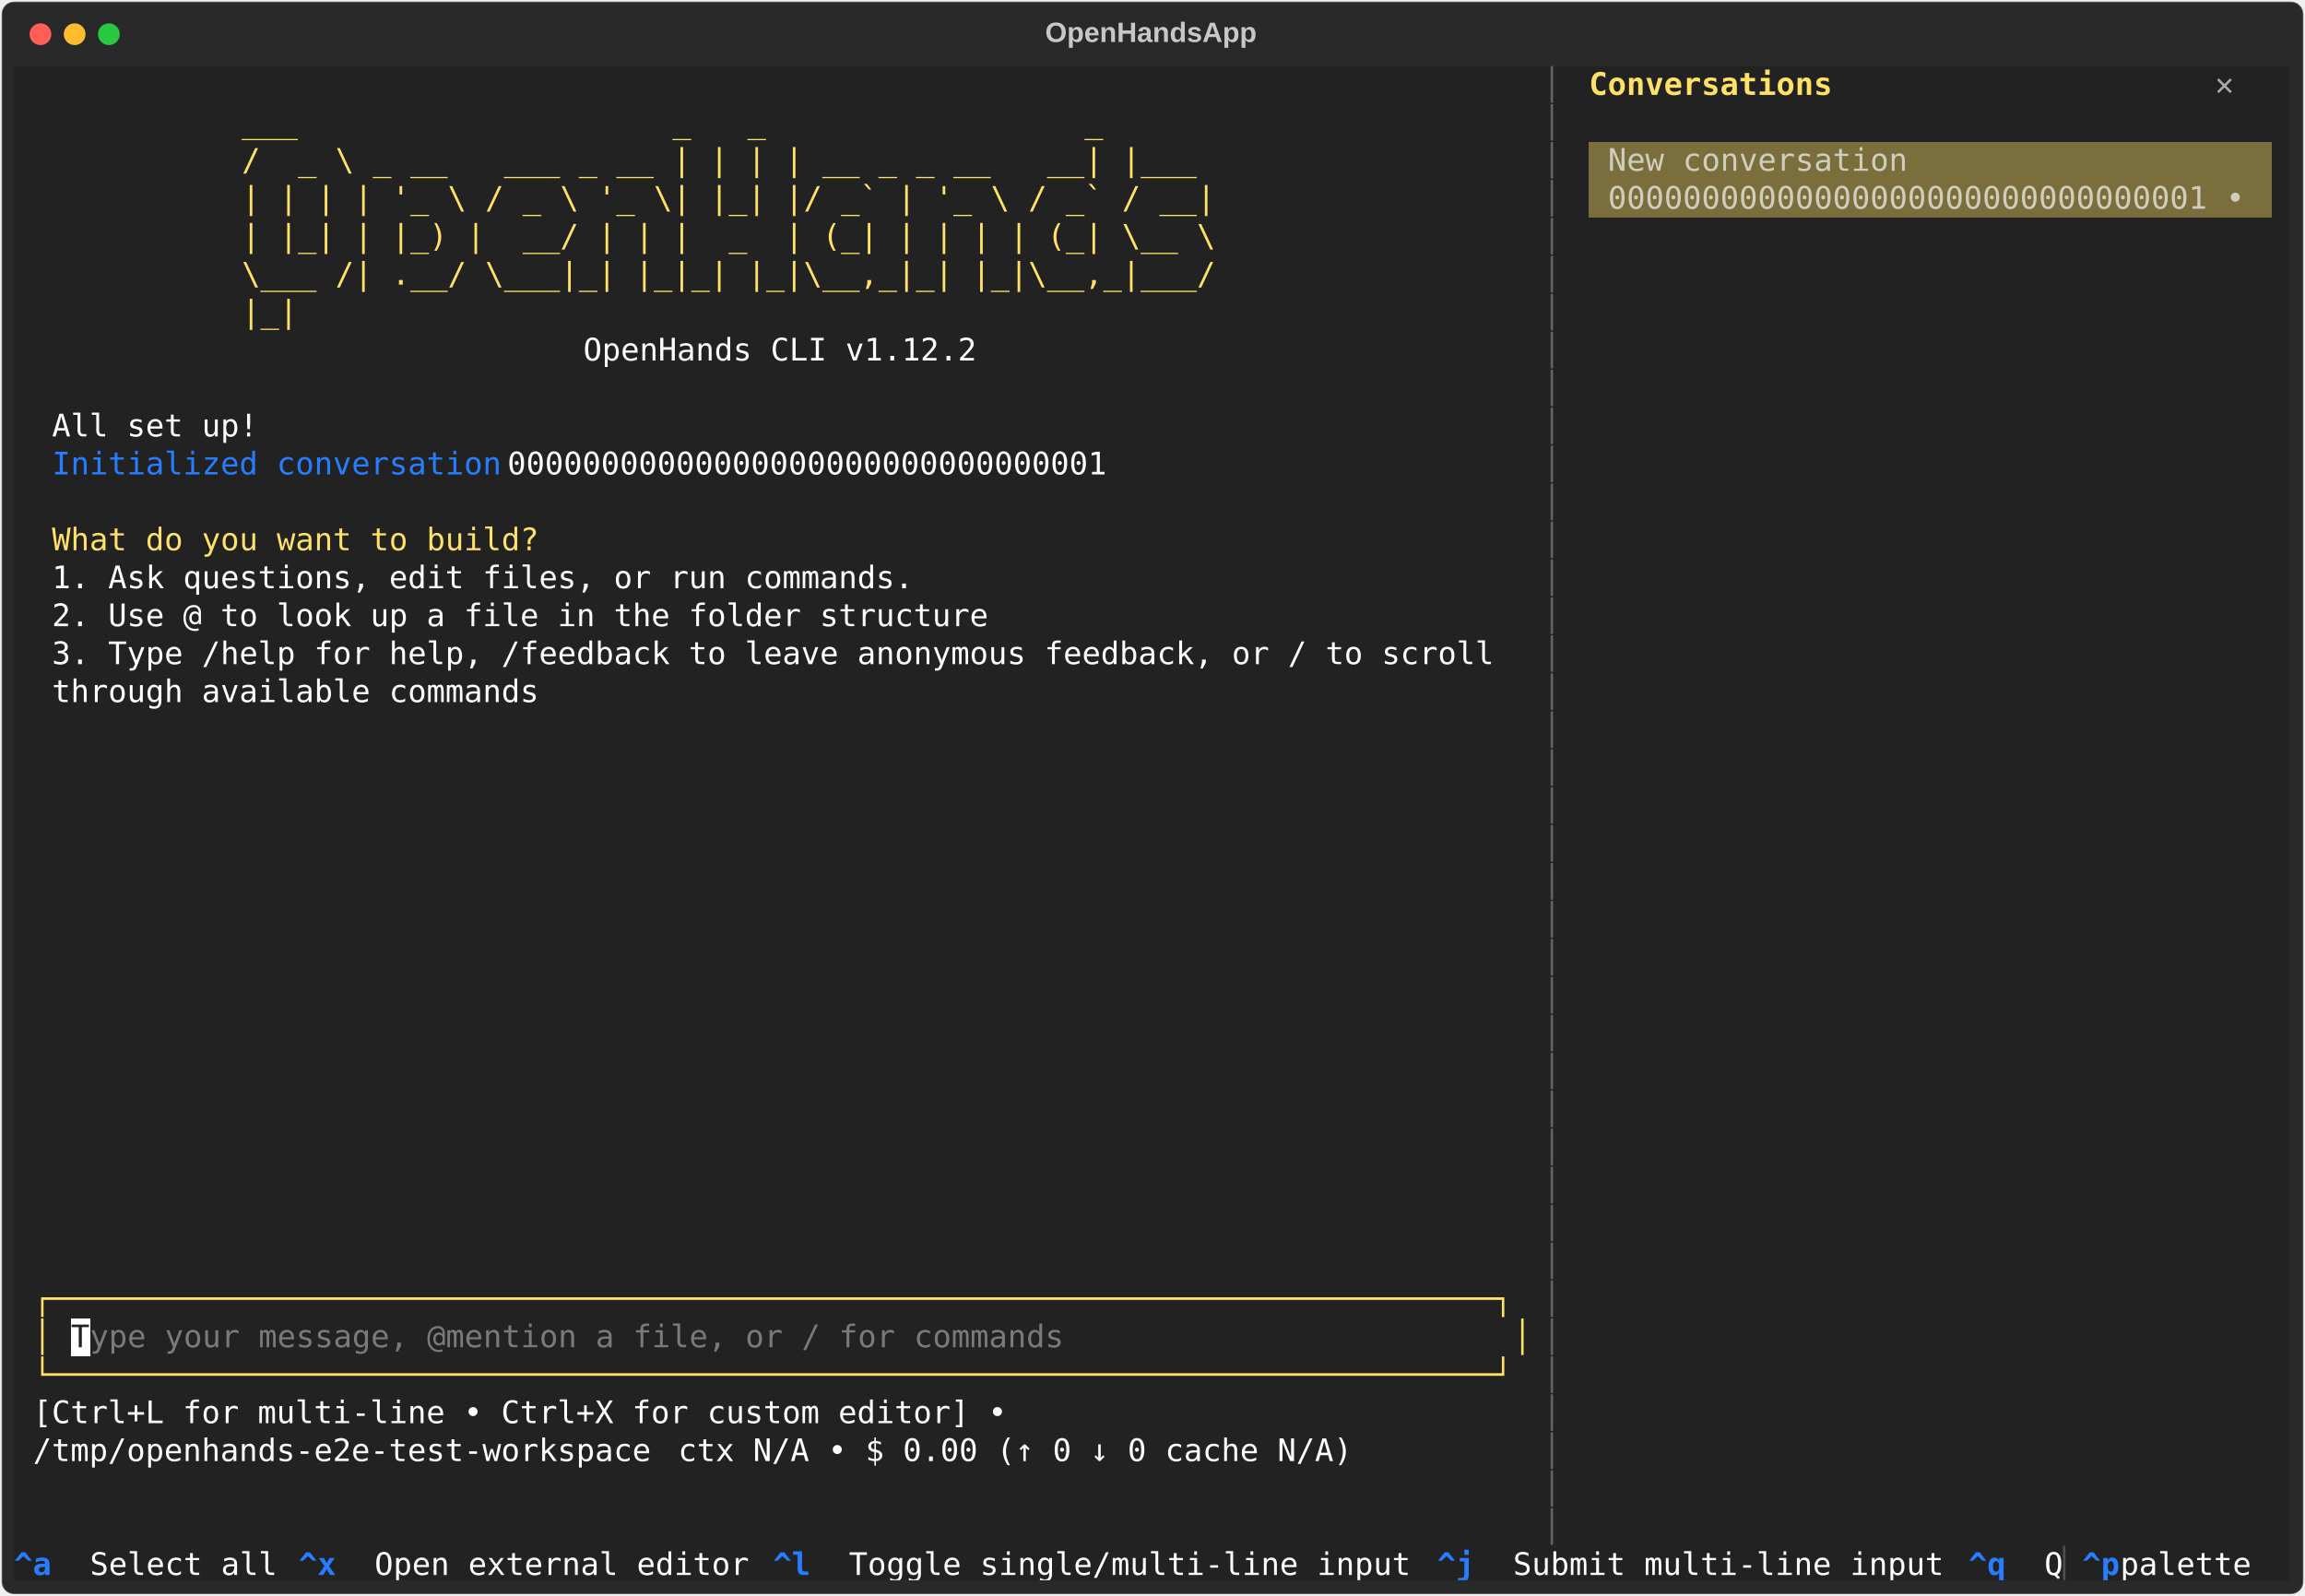
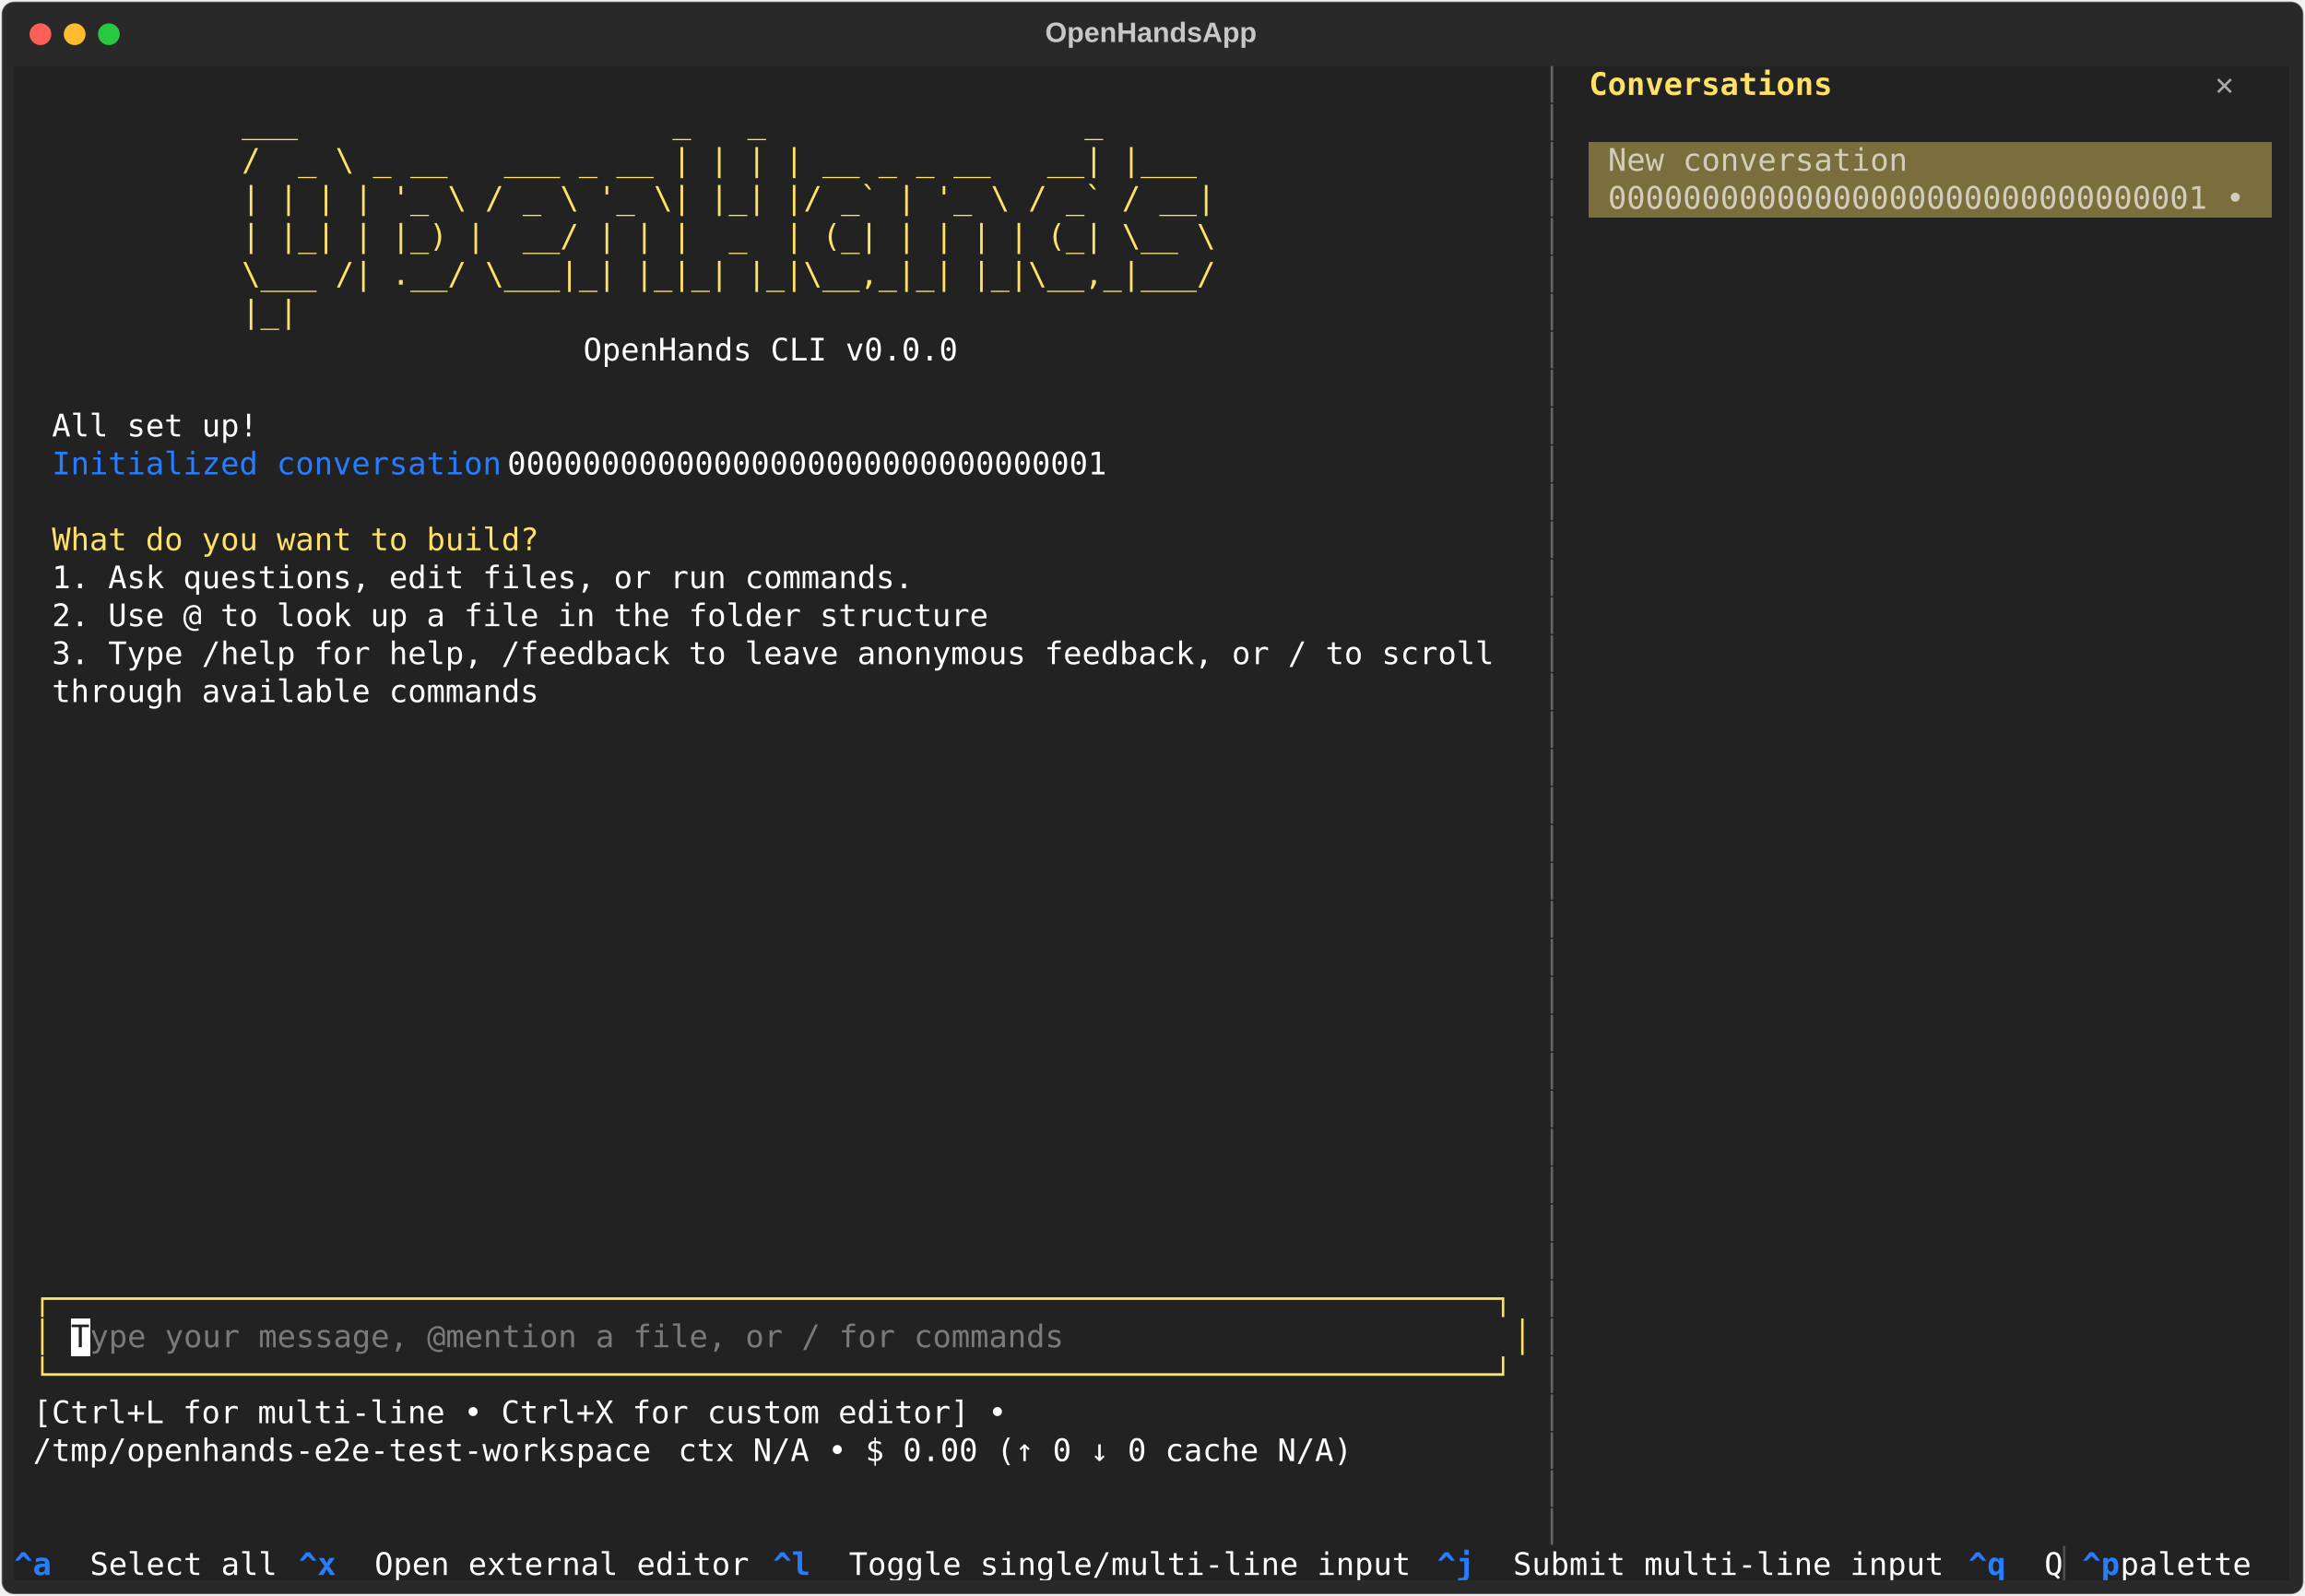
<svg xmlns="http://www.w3.org/2000/svg" class="rich-terminal" viewBox="0 0 1482 1026.0">
  <style>

    @font-face {
        font-family: "Fira Code";
        src: local("FiraCode-Regular"),
                url("https://cdnjs.cloudflare.com/ajax/libs/firacode/6.2.0/woff2/FiraCode-Regular.woff2") format("woff2"),
                url("https://cdnjs.cloudflare.com/ajax/libs/firacode/6.2.0/woff/FiraCode-Regular.woff") format("woff");
        font-style: normal;
        font-weight: 400;
    }
    @font-face {
        font-family: "Fira Code";
        src: local("FiraCode-Bold"),
                url("https://cdnjs.cloudflare.com/ajax/libs/firacode/6.2.0/woff2/FiraCode-Bold.woff2") format("woff2"),
                url("https://cdnjs.cloudflare.com/ajax/libs/firacode/6.2.0/woff/FiraCode-Bold.woff") format("woff");
        font-style: bold;
        font-weight: 700;
    }

    .terminal-matrix {
        font-family: Fira Code, monospace;
        font-size: 20px;
        line-height: 24.4px;
        font-variant-east-asian: full-width;
    }

    .terminal-title {
        font-size: 18px;
        font-weight: bold;
        font-family: arial;
    }

    .terminal-r1 { fill: #c5c8c6 }
.terminal-r2 { fill: #646464 }
.terminal-r3 { fill: #fee165;font-weight: bold }
.terminal-r4 { fill: #aaaaaa;font-weight: bold }
.terminal-r5 { fill: #ffe165 }
.terminal-r6 { fill: #d1cdbc }
.terminal-r7 { fill: #ffffff }
.terminal-r8 { fill: #277dff }
.terminal-r9 { fill: #fee165 }
.terminal-r10 { fill: #222222 }
.terminal-r11 { fill: #7a7a7a }
.terminal-r12 { fill: #277dff;font-weight: bold }
.terminal-r13 { fill: #4e4e4e }
    </style>
  <defs>
    <clipPath id="terminal-clip-terminal">
      <rect x="0" y="0" width="1463.0" height="975.0" />
    </clipPath>
    <clipPath id="terminal-line-0">
      <rect x="0" y="1.5" width="1464" height="24.65" />
    </clipPath>
    <clipPath id="terminal-line-1">
      <rect x="0" y="25.9" width="1464" height="24.65" />
    </clipPath>
    <clipPath id="terminal-line-2">
      <rect x="0" y="50.3" width="1464" height="24.65" />
    </clipPath>
    <clipPath id="terminal-line-3">
      <rect x="0" y="74.7" width="1464" height="24.65" />
    </clipPath>
    <clipPath id="terminal-line-4">
      <rect x="0" y="99.1" width="1464" height="24.65" />
    </clipPath>
    <clipPath id="terminal-line-5">
      <rect x="0" y="123.5" width="1464" height="24.65" />
    </clipPath>
    <clipPath id="terminal-line-6">
      <rect x="0" y="147.9" width="1464" height="24.65" />
    </clipPath>
    <clipPath id="terminal-line-7">
      <rect x="0" y="172.3" width="1464" height="24.65" />
    </clipPath>
    <clipPath id="terminal-line-8">
      <rect x="0" y="196.7" width="1464" height="24.65" />
    </clipPath>
    <clipPath id="terminal-line-9">
      <rect x="0" y="221.1" width="1464" height="24.65" />
    </clipPath>
    <clipPath id="terminal-line-10">
      <rect x="0" y="245.5" width="1464" height="24.65" />
    </clipPath>
    <clipPath id="terminal-line-11">
      <rect x="0" y="269.9" width="1464" height="24.65" />
    </clipPath>
    <clipPath id="terminal-line-12">
      <rect x="0" y="294.3" width="1464" height="24.65" />
    </clipPath>
    <clipPath id="terminal-line-13">
      <rect x="0" y="318.7" width="1464" height="24.65" />
    </clipPath>
    <clipPath id="terminal-line-14">
      <rect x="0" y="343.1" width="1464" height="24.65" />
    </clipPath>
    <clipPath id="terminal-line-15">
      <rect x="0" y="367.5" width="1464" height="24.65" />
    </clipPath>
    <clipPath id="terminal-line-16">
      <rect x="0" y="391.9" width="1464" height="24.65" />
    </clipPath>
    <clipPath id="terminal-line-17">
      <rect x="0" y="416.3" width="1464" height="24.65" />
    </clipPath>
    <clipPath id="terminal-line-18">
      <rect x="0" y="440.7" width="1464" height="24.65" />
    </clipPath>
    <clipPath id="terminal-line-19">
      <rect x="0" y="465.1" width="1464" height="24.65" />
    </clipPath>
    <clipPath id="terminal-line-20">
      <rect x="0" y="489.5" width="1464" height="24.65" />
    </clipPath>
    <clipPath id="terminal-line-21">
      <rect x="0" y="513.9" width="1464" height="24.65" />
    </clipPath>
    <clipPath id="terminal-line-22">
      <rect x="0" y="538.3" width="1464" height="24.65" />
    </clipPath>
    <clipPath id="terminal-line-23">
      <rect x="0" y="562.7" width="1464" height="24.65" />
    </clipPath>
    <clipPath id="terminal-line-24">
      <rect x="0" y="587.1" width="1464" height="24.65" />
    </clipPath>
    <clipPath id="terminal-line-25">
      <rect x="0" y="611.5" width="1464" height="24.65" />
    </clipPath>
    <clipPath id="terminal-line-26">
      <rect x="0" y="635.9" width="1464" height="24.65" />
    </clipPath>
    <clipPath id="terminal-line-27">
      <rect x="0" y="660.3" width="1464" height="24.65" />
    </clipPath>
    <clipPath id="terminal-line-28">
      <rect x="0" y="684.7" width="1464" height="24.65" />
    </clipPath>
    <clipPath id="terminal-line-29">
      <rect x="0" y="709.1" width="1464" height="24.65" />
    </clipPath>
    <clipPath id="terminal-line-30">
      <rect x="0" y="733.5" width="1464" height="24.65" />
    </clipPath>
    <clipPath id="terminal-line-31">
      <rect x="0" y="757.9" width="1464" height="24.65" />
    </clipPath>
    <clipPath id="terminal-line-32">
      <rect x="0" y="782.3" width="1464" height="24.65" />
    </clipPath>
    <clipPath id="terminal-line-33">
      <rect x="0" y="806.7" width="1464" height="24.65" />
    </clipPath>
    <clipPath id="terminal-line-34">
      <rect x="0" y="831.1" width="1464" height="24.65" />
    </clipPath>
    <clipPath id="terminal-line-35">
      <rect x="0" y="855.5" width="1464" height="24.65" />
    </clipPath>
    <clipPath id="terminal-line-36">
      <rect x="0" y="879.9" width="1464" height="24.65" />
    </clipPath>
    <clipPath id="terminal-line-37">
      <rect x="0" y="904.3" width="1464" height="24.65" />
    </clipPath>
    <clipPath id="terminal-line-38">
      <rect x="0" y="928.7" width="1464" height="24.65" />
    </clipPath>
  </defs>
  <rect fill="#292929" stroke="rgba(255,255,255,0.35)" stroke-width="1" x="1" y="1" width="1480" height="1024" rx="8" />
  <text class="terminal-title" fill="#c5c8c6" text-anchor="middle" x="740" y="27">OpenHandsApp</text>
  <g transform="translate(26,22)">
    <circle cx="0" cy="0" r="7" fill="#ff5f57" />
    <circle cx="22" cy="0" r="7" fill="#febc2e" />
    <circle cx="44" cy="0" r="7" fill="#28c840" />
  </g>
  <g transform="translate(9, 41)" clip-path="url(#terminal-clip-terminal)">
    <rect fill="#222222" x="0" y="1.5" width="988.2" height="24.65" shape-rendering="crispEdges" />
    <rect fill="#222222" x="988.2" y="1.5" width="12.2" height="24.65" shape-rendering="crispEdges" />
    <rect fill="#222222" x="1000.4" y="1.5" width="12.2" height="24.65" shape-rendering="crispEdges" />
    <rect fill="#222222" x="1012.6" y="1.5" width="158.6" height="24.65" shape-rendering="crispEdges" />
    <rect fill="#222222" x="1171.2" y="1.5" width="244" height="24.65" shape-rendering="crispEdges" />
    <rect fill="#222222" x="1415.2" y="1.5" width="36.6" height="24.65" shape-rendering="crispEdges" />
    <rect fill="#222222" x="1451.8" y="1.5" width="12.2" height="24.65" shape-rendering="crispEdges" />
    <rect fill="#222222" x="0" y="25.9" width="146.4" height="24.65" shape-rendering="crispEdges" />
    <rect fill="#222222" x="146.4" y="25.9" width="695.4" height="24.65" shape-rendering="crispEdges" />
    <rect fill="#222222" x="841.8" y="25.9" width="146.4" height="24.65" shape-rendering="crispEdges" />
    <rect fill="#222222" x="988.2" y="25.9" width="12.2" height="24.65" shape-rendering="crispEdges" />
    <rect fill="#222222" x="1000.4" y="25.9" width="463.6" height="24.65" shape-rendering="crispEdges" />
    <rect fill="#222222" x="0" y="50.3" width="146.4" height="24.65" shape-rendering="crispEdges" />
    <rect fill="#222222" x="146.4" y="50.3" width="695.4" height="24.65" shape-rendering="crispEdges" />
    <rect fill="#222222" x="841.8" y="50.3" width="146.4" height="24.65" shape-rendering="crispEdges" />
    <rect fill="#222222" x="988.2" y="50.3" width="12.2" height="24.65" shape-rendering="crispEdges" />
    <rect fill="#222222" x="1000.4" y="50.3" width="12.2" height="24.65" shape-rendering="crispEdges" />
    <rect fill="#7a6e3c" x="1012.6" y="50.3" width="12.2" height="24.65" shape-rendering="crispEdges" />
    <rect fill="#7a6e3c" x="1024.8" y="50.3" width="195.2" height="24.65" shape-rendering="crispEdges" />
    <rect fill="#7a6e3c" x="1220" y="50.3" width="231.8" height="24.65" shape-rendering="crispEdges" />
    <rect fill="#222222" x="1451.8" y="50.3" width="12.2" height="24.65" shape-rendering="crispEdges" />
    <rect fill="#222222" x="0" y="74.7" width="146.4" height="24.65" shape-rendering="crispEdges" />
    <rect fill="#222222" x="146.4" y="74.7" width="695.4" height="24.65" shape-rendering="crispEdges" />
    <rect fill="#222222" x="841.8" y="74.7" width="146.4" height="24.65" shape-rendering="crispEdges" />
    <rect fill="#222222" x="988.2" y="74.7" width="12.2" height="24.65" shape-rendering="crispEdges" />
    <rect fill="#222222" x="1000.4" y="74.7" width="12.2" height="24.65" shape-rendering="crispEdges" />
    <rect fill="#7a6e3c" x="1012.6" y="74.7" width="12.2" height="24.65" shape-rendering="crispEdges" />
    <rect fill="#7a6e3c" x="1024.8" y="74.7" width="414.8" height="24.65" shape-rendering="crispEdges" />
    <rect fill="#7a6e3c" x="1439.6" y="74.7" width="12.2" height="24.65" shape-rendering="crispEdges" />
    <rect fill="#222222" x="1451.8" y="74.7" width="12.2" height="24.65" shape-rendering="crispEdges" />
    <rect fill="#222222" x="0" y="99.1" width="146.4" height="24.65" shape-rendering="crispEdges" />
    <rect fill="#222222" x="146.4" y="99.1" width="695.4" height="24.65" shape-rendering="crispEdges" />
    <rect fill="#222222" x="841.8" y="99.1" width="146.4" height="24.65" shape-rendering="crispEdges" />
    <rect fill="#222222" x="988.2" y="99.1" width="12.2" height="24.65" shape-rendering="crispEdges" />
    <rect fill="#222222" x="1000.4" y="99.1" width="463.6" height="24.65" shape-rendering="crispEdges" />
    <rect fill="#222222" x="0" y="123.5" width="146.4" height="24.65" shape-rendering="crispEdges" />
    <rect fill="#222222" x="146.4" y="123.5" width="695.4" height="24.65" shape-rendering="crispEdges" />
    <rect fill="#222222" x="841.8" y="123.5" width="146.4" height="24.65" shape-rendering="crispEdges" />
    <rect fill="#222222" x="988.2" y="123.5" width="12.2" height="24.65" shape-rendering="crispEdges" />
    <rect fill="#222222" x="1000.4" y="123.5" width="463.6" height="24.65" shape-rendering="crispEdges" />
    <rect fill="#222222" x="0" y="147.9" width="146.4" height="24.65" shape-rendering="crispEdges" />
    <rect fill="#222222" x="146.4" y="147.9" width="695.4" height="24.65" shape-rendering="crispEdges" />
    <rect fill="#222222" x="841.8" y="147.9" width="146.4" height="24.65" shape-rendering="crispEdges" />
    <rect fill="#222222" x="988.2" y="147.9" width="12.2" height="24.65" shape-rendering="crispEdges" />
    <rect fill="#222222" x="1000.4" y="147.9" width="463.6" height="24.65" shape-rendering="crispEdges" />
    <rect fill="#222222" x="0" y="172.3" width="366" height="24.65" shape-rendering="crispEdges" />
-     <rect fill="#222222" x="366" y="172.3" width="256.2" height="24.65" shape-rendering="crispEdges" />
-     <rect fill="#222222" x="622.2" y="172.3" width="366" height="24.65" shape-rendering="crispEdges" />
+     <rect fill="#222222" x="366" y="172.3" width="244" height="24.65" shape-rendering="crispEdges" />
+     <rect fill="#222222" x="610" y="172.3" width="378.2" height="24.65" shape-rendering="crispEdges" />
    <rect fill="#222222" x="988.2" y="172.3" width="12.2" height="24.65" shape-rendering="crispEdges" />
    <rect fill="#222222" x="1000.4" y="172.3" width="463.6" height="24.65" shape-rendering="crispEdges" />
    <rect fill="#222222" x="0" y="196.7" width="988.2" height="24.65" shape-rendering="crispEdges" />
    <rect fill="#222222" x="988.2" y="196.7" width="12.2" height="24.65" shape-rendering="crispEdges" />
    <rect fill="#222222" x="1000.4" y="196.7" width="463.6" height="24.65" shape-rendering="crispEdges" />
    <rect fill="#222222" x="0" y="221.1" width="24.4" height="24.65" shape-rendering="crispEdges" />
    <rect fill="#222222" x="24.4" y="221.1" width="134.2" height="24.65" shape-rendering="crispEdges" />
    <rect fill="#222222" x="158.6" y="221.1" width="829.6" height="24.65" shape-rendering="crispEdges" />
    <rect fill="#222222" x="988.2" y="221.1" width="12.2" height="24.65" shape-rendering="crispEdges" />
    <rect fill="#222222" x="1000.4" y="221.1" width="463.6" height="24.65" shape-rendering="crispEdges" />
    <rect fill="#222222" x="0" y="245.5" width="24.4" height="24.65" shape-rendering="crispEdges" />
    <rect fill="#222222" x="24.4" y="245.5" width="292.8" height="24.65" shape-rendering="crispEdges" />
    <rect fill="#222222" x="317.2" y="245.5" width="402.6" height="24.65" shape-rendering="crispEdges" />
    <rect fill="#222222" x="719.8" y="245.5" width="268.4" height="24.65" shape-rendering="crispEdges" />
    <rect fill="#222222" x="988.2" y="245.5" width="12.2" height="24.65" shape-rendering="crispEdges" />
    <rect fill="#222222" x="1000.4" y="245.5" width="463.6" height="24.65" shape-rendering="crispEdges" />
    <rect fill="#222222" x="0" y="269.9" width="988.2" height="24.65" shape-rendering="crispEdges" />
    <rect fill="#222222" x="988.2" y="269.9" width="12.2" height="24.65" shape-rendering="crispEdges" />
    <rect fill="#222222" x="1000.4" y="269.9" width="463.6" height="24.65" shape-rendering="crispEdges" />
    <rect fill="#222222" x="0" y="294.3" width="24.4" height="24.65" shape-rendering="crispEdges" />
    <rect fill="#222222" x="24.4" y="294.3" width="317.2" height="24.65" shape-rendering="crispEdges" />
    <rect fill="#222222" x="341.6" y="294.3" width="646.6" height="24.65" shape-rendering="crispEdges" />
    <rect fill="#222222" x="988.2" y="294.3" width="12.2" height="24.65" shape-rendering="crispEdges" />
    <rect fill="#222222" x="1000.4" y="294.3" width="463.6" height="24.65" shape-rendering="crispEdges" />
    <rect fill="#222222" x="0" y="318.7" width="24.4" height="24.65" shape-rendering="crispEdges" />
    <rect fill="#222222" x="24.4" y="318.7" width="561.2" height="24.65" shape-rendering="crispEdges" />
    <rect fill="#222222" x="585.6" y="318.7" width="402.6" height="24.65" shape-rendering="crispEdges" />
    <rect fill="#222222" x="988.2" y="318.7" width="12.2" height="24.65" shape-rendering="crispEdges" />
    <rect fill="#222222" x="1000.4" y="318.7" width="463.6" height="24.65" shape-rendering="crispEdges" />
    <rect fill="#222222" x="0" y="343.1" width="24.4" height="24.65" shape-rendering="crispEdges" />
    <rect fill="#222222" x="24.4" y="343.1" width="610" height="24.65" shape-rendering="crispEdges" />
    <rect fill="#222222" x="634.4" y="343.1" width="353.8" height="24.65" shape-rendering="crispEdges" />
    <rect fill="#222222" x="988.2" y="343.1" width="12.2" height="24.65" shape-rendering="crispEdges" />
    <rect fill="#222222" x="1000.4" y="343.1" width="463.6" height="24.65" shape-rendering="crispEdges" />
    <rect fill="#222222" x="0" y="367.5" width="24.4" height="24.65" shape-rendering="crispEdges" />
    <rect fill="#222222" x="24.4" y="367.5" width="939.4" height="24.65" shape-rendering="crispEdges" />
    <rect fill="#222222" x="963.8" y="367.5" width="24.4" height="24.65" shape-rendering="crispEdges" />
    <rect fill="#222222" x="988.2" y="367.5" width="12.2" height="24.65" shape-rendering="crispEdges" />
    <rect fill="#222222" x="1000.4" y="367.5" width="463.6" height="24.65" shape-rendering="crispEdges" />
    <rect fill="#222222" x="0" y="391.9" width="24.4" height="24.65" shape-rendering="crispEdges" />
    <rect fill="#222222" x="24.4" y="391.9" width="317.2" height="24.65" shape-rendering="crispEdges" />
    <rect fill="#222222" x="341.6" y="391.9" width="646.6" height="24.65" shape-rendering="crispEdges" />
    <rect fill="#222222" x="988.2" y="391.9" width="12.2" height="24.65" shape-rendering="crispEdges" />
    <rect fill="#222222" x="1000.4" y="391.9" width="463.6" height="24.65" shape-rendering="crispEdges" />
    <rect fill="#222222" x="0" y="416.3" width="988.2" height="24.65" shape-rendering="crispEdges" />
    <rect fill="#222222" x="988.2" y="416.3" width="12.2" height="24.65" shape-rendering="crispEdges" />
    <rect fill="#222222" x="1000.4" y="416.3" width="463.6" height="24.65" shape-rendering="crispEdges" />
    <rect fill="#222222" x="0" y="440.7" width="988.2" height="24.65" shape-rendering="crispEdges" />
    <rect fill="#222222" x="988.2" y="440.7" width="12.2" height="24.65" shape-rendering="crispEdges" />
    <rect fill="#222222" x="1000.4" y="440.7" width="463.6" height="24.65" shape-rendering="crispEdges" />
    <rect fill="#222222" x="0" y="465.1" width="988.2" height="24.65" shape-rendering="crispEdges" />
    <rect fill="#222222" x="988.2" y="465.1" width="12.2" height="24.65" shape-rendering="crispEdges" />
    <rect fill="#222222" x="1000.4" y="465.1" width="463.6" height="24.65" shape-rendering="crispEdges" />
    <rect fill="#222222" x="0" y="489.5" width="988.2" height="24.65" shape-rendering="crispEdges" />
    <rect fill="#222222" x="988.2" y="489.5" width="12.2" height="24.65" shape-rendering="crispEdges" />
    <rect fill="#222222" x="1000.4" y="489.5" width="463.6" height="24.65" shape-rendering="crispEdges" />
    <rect fill="#222222" x="0" y="513.9" width="988.2" height="24.65" shape-rendering="crispEdges" />
    <rect fill="#222222" x="988.2" y="513.9" width="12.2" height="24.65" shape-rendering="crispEdges" />
    <rect fill="#222222" x="1000.4" y="513.9" width="463.6" height="24.65" shape-rendering="crispEdges" />
    <rect fill="#222222" x="0" y="538.3" width="988.2" height="24.65" shape-rendering="crispEdges" />
    <rect fill="#222222" x="988.2" y="538.3" width="12.2" height="24.65" shape-rendering="crispEdges" />
    <rect fill="#222222" x="1000.4" y="538.3" width="463.6" height="24.65" shape-rendering="crispEdges" />
    <rect fill="#222222" x="0" y="562.7" width="988.2" height="24.65" shape-rendering="crispEdges" />
    <rect fill="#222222" x="988.2" y="562.7" width="12.2" height="24.65" shape-rendering="crispEdges" />
    <rect fill="#222222" x="1000.4" y="562.7" width="463.6" height="24.65" shape-rendering="crispEdges" />
    <rect fill="#222222" x="0" y="587.1" width="988.2" height="24.65" shape-rendering="crispEdges" />
    <rect fill="#222222" x="988.2" y="587.1" width="12.2" height="24.65" shape-rendering="crispEdges" />
    <rect fill="#222222" x="1000.4" y="587.1" width="463.6" height="24.65" shape-rendering="crispEdges" />
    <rect fill="#222222" x="0" y="611.5" width="988.2" height="24.65" shape-rendering="crispEdges" />
    <rect fill="#222222" x="988.2" y="611.5" width="12.2" height="24.65" shape-rendering="crispEdges" />
    <rect fill="#222222" x="1000.4" y="611.5" width="463.6" height="24.65" shape-rendering="crispEdges" />
    <rect fill="#222222" x="0" y="635.9" width="988.2" height="24.65" shape-rendering="crispEdges" />
    <rect fill="#222222" x="988.2" y="635.9" width="12.2" height="24.65" shape-rendering="crispEdges" />
    <rect fill="#222222" x="1000.4" y="635.9" width="463.6" height="24.65" shape-rendering="crispEdges" />
    <rect fill="#222222" x="0" y="660.3" width="988.2" height="24.65" shape-rendering="crispEdges" />
    <rect fill="#222222" x="988.2" y="660.3" width="12.2" height="24.65" shape-rendering="crispEdges" />
    <rect fill="#222222" x="1000.4" y="660.3" width="463.6" height="24.65" shape-rendering="crispEdges" />
    <rect fill="#222222" x="0" y="684.7" width="988.2" height="24.65" shape-rendering="crispEdges" />
    <rect fill="#222222" x="988.2" y="684.7" width="12.2" height="24.65" shape-rendering="crispEdges" />
    <rect fill="#222222" x="1000.4" y="684.7" width="463.6" height="24.65" shape-rendering="crispEdges" />
    <rect fill="#222222" x="0" y="709.1" width="988.2" height="24.65" shape-rendering="crispEdges" />
    <rect fill="#222222" x="988.2" y="709.1" width="12.2" height="24.65" shape-rendering="crispEdges" />
    <rect fill="#222222" x="1000.4" y="709.1" width="463.6" height="24.65" shape-rendering="crispEdges" />
    <rect fill="#222222" x="0" y="733.5" width="988.2" height="24.65" shape-rendering="crispEdges" />
    <rect fill="#222222" x="988.2" y="733.5" width="12.2" height="24.65" shape-rendering="crispEdges" />
    <rect fill="#222222" x="1000.4" y="733.5" width="463.6" height="24.65" shape-rendering="crispEdges" />
    <rect fill="#222222" x="0" y="757.9" width="12.2" height="24.65" shape-rendering="crispEdges" />
    <rect fill="#222222" x="12.2" y="757.9" width="12.2" height="24.65" shape-rendering="crispEdges" />
    <rect fill="#222222" x="24.4" y="757.9" width="963.8" height="24.65" shape-rendering="crispEdges" />
    <rect fill="#222222" x="988.2" y="757.9" width="12.2" height="24.65" shape-rendering="crispEdges" />
    <rect fill="#222222" x="1000.4" y="757.9" width="463.6" height="24.65" shape-rendering="crispEdges" />
    <rect fill="#222222" x="0" y="782.3" width="12.2" height="24.65" shape-rendering="crispEdges" />
    <rect fill="#222222" x="12.2" y="782.3" width="963.8" height="24.65" shape-rendering="crispEdges" />
    <rect fill="#222222" x="976" y="782.3" width="12.2" height="24.65" shape-rendering="crispEdges" />
    <rect fill="#222222" x="988.2" y="782.3" width="12.2" height="24.65" shape-rendering="crispEdges" />
    <rect fill="#222222" x="1000.4" y="782.3" width="463.6" height="24.65" shape-rendering="crispEdges" />
    <rect fill="#222222" x="0" y="806.7" width="12.2" height="24.65" shape-rendering="crispEdges" />
    <rect fill="#222222" x="12.2" y="806.7" width="12.2" height="24.65" shape-rendering="crispEdges" />
    <rect fill="#222222" x="24.4" y="806.7" width="12.2" height="24.65" shape-rendering="crispEdges" />
    <rect fill="#ffffff" x="36.6" y="806.7" width="12.2" height="24.65" shape-rendering="crispEdges" />
    <rect fill="#222222" x="48.8" y="806.7" width="634.4" height="24.65" shape-rendering="crispEdges" />
    <rect fill="#222222" x="683.2" y="806.7" width="280.6" height="24.65" shape-rendering="crispEdges" />
    <rect fill="#222222" x="963.8" y="806.7" width="12.2" height="24.65" shape-rendering="crispEdges" />
    <rect fill="#222222" x="976" y="806.7" width="12.2" height="24.65" shape-rendering="crispEdges" />
    <rect fill="#222222" x="988.2" y="806.7" width="12.2" height="24.65" shape-rendering="crispEdges" />
    <rect fill="#222222" x="1000.4" y="806.7" width="463.6" height="24.65" shape-rendering="crispEdges" />
    <rect fill="#222222" x="0" y="831.1" width="12.2" height="24.65" shape-rendering="crispEdges" />
    <rect fill="#222222" x="12.2" y="831.1" width="963.8" height="24.65" shape-rendering="crispEdges" />
    <rect fill="#222222" x="976" y="831.1" width="12.2" height="24.65" shape-rendering="crispEdges" />
    <rect fill="#222222" x="988.2" y="831.1" width="12.2" height="24.65" shape-rendering="crispEdges" />
    <rect fill="#222222" x="1000.4" y="831.1" width="463.6" height="24.65" shape-rendering="crispEdges" />
    <rect fill="#222222" x="0" y="855.5" width="12.2" height="24.65" shape-rendering="crispEdges" />
    <rect fill="#222222" x="12.2" y="855.5" width="634.4" height="24.65" shape-rendering="crispEdges" />
    <rect fill="#222222" x="646.6" y="855.5" width="341.6" height="24.65" shape-rendering="crispEdges" />
    <rect fill="#222222" x="988.2" y="855.5" width="12.2" height="24.65" shape-rendering="crispEdges" />
    <rect fill="#222222" x="1000.4" y="855.5" width="463.6" height="24.65" shape-rendering="crispEdges" />
    <rect fill="#222222" x="0" y="879.9" width="12.2" height="24.65" shape-rendering="crispEdges" />
    <rect fill="#222222" x="12.2" y="879.9" width="414.8" height="24.65" shape-rendering="crispEdges" />
    <rect fill="#222222" x="427" y="879.9" width="439.2" height="24.65" shape-rendering="crispEdges" />
    <rect fill="#222222" x="866.2" y="879.9" width="122" height="24.65" shape-rendering="crispEdges" />
    <rect fill="#222222" x="988.2" y="879.9" width="12.2" height="24.65" shape-rendering="crispEdges" />
    <rect fill="#222222" x="1000.4" y="879.9" width="463.6" height="24.65" shape-rendering="crispEdges" />
    <rect fill="#222222" x="0" y="904.3" width="988.2" height="24.65" shape-rendering="crispEdges" />
    <rect fill="#222222" x="988.2" y="904.3" width="12.2" height="24.65" shape-rendering="crispEdges" />
    <rect fill="#222222" x="1000.4" y="904.3" width="463.6" height="24.65" shape-rendering="crispEdges" />
    <rect fill="#222222" x="0" y="928.7" width="988.2" height="24.65" shape-rendering="crispEdges" />
    <rect fill="#222222" x="988.2" y="928.7" width="12.2" height="24.65" shape-rendering="crispEdges" />
    <rect fill="#222222" x="1000.4" y="928.7" width="463.6" height="24.65" shape-rendering="crispEdges" />
    <rect fill="#222222" x="0" y="953.1" width="48.8" height="24.65" shape-rendering="crispEdges" />
    <rect fill="#222222" x="48.8" y="953.1" width="134.2" height="24.65" shape-rendering="crispEdges" />
    <rect fill="#222222" x="183" y="953.1" width="48.8" height="24.65" shape-rendering="crispEdges" />
    <rect fill="#222222" x="231.8" y="953.1" width="256.2" height="24.65" shape-rendering="crispEdges" />
    <rect fill="#222222" x="488" y="953.1" width="48.8" height="24.65" shape-rendering="crispEdges" />
    <rect fill="#222222" x="536.8" y="953.1" width="378.2" height="24.65" shape-rendering="crispEdges" />
    <rect fill="#222222" x="915" y="953.1" width="48.8" height="24.65" shape-rendering="crispEdges" />
    <rect fill="#222222" x="963.8" y="953.1" width="292.8" height="24.65" shape-rendering="crispEdges" />
    <rect fill="#222222" x="1256.6" y="953.1" width="48.8" height="24.65" shape-rendering="crispEdges" />
    <rect fill="#222222" x="1305.4" y="953.1" width="12.2" height="24.65" shape-rendering="crispEdges" />
    <rect fill="#222222" x="1317.6" y="953.1" width="12.2" height="24.65" shape-rendering="crispEdges" />
    <rect fill="#222222" x="1329.8" y="953.1" width="24.4" height="24.65" shape-rendering="crispEdges" />
    <rect fill="#222222" x="1354.2" y="953.1" width="97.6" height="24.65" shape-rendering="crispEdges" />
    <rect fill="#222222" x="1451.8" y="953.1" width="12.2" height="24.65" shape-rendering="crispEdges" />
    <g class="terminal-matrix">
      <text class="terminal-r2" x="988.2" y="20" textLength="12.2" clip-path="url(#terminal-line-0)">▏</text>
      <text class="terminal-r3" x="1012.6" y="20" textLength="158.6" clip-path="url(#terminal-line-0)">Conversations</text>
      <text class="terminal-r4" x="1415.2" y="20" textLength="36.6" clip-path="url(#terminal-line-0)"> ✕ </text>
      <text class="terminal-r1" x="1464" y="20" textLength="12.2" clip-path="url(#terminal-line-0)">
</text>
      <text class="terminal-r5" x="146.4" y="44.4" textLength="695.4" clip-path="url(#terminal-line-1)">     ___                    _   _                 _      </text>
      <text class="terminal-r2" x="988.2" y="44.4" textLength="12.2" clip-path="url(#terminal-line-1)">▏</text>
      <text class="terminal-r1" x="1464" y="44.4" textLength="12.2" clip-path="url(#terminal-line-1)">
</text>
      <text class="terminal-r5" x="146.4" y="68.8" textLength="695.4" clip-path="url(#terminal-line-2)">    /  _ \ _ __   ___ _ __ | | | | __ _ _ __   __| |___  </text>
      <text class="terminal-r2" x="988.2" y="68.8" textLength="12.2" clip-path="url(#terminal-line-2)">▏</text>
      <text class="terminal-r6" x="1024.8" y="68.8" textLength="195.2" clip-path="url(#terminal-line-2)">New conversation</text>
      <text class="terminal-r1" x="1464" y="68.8" textLength="12.2" clip-path="url(#terminal-line-2)">
</text>
      <text class="terminal-r5" x="146.4" y="93.2" textLength="695.4" clip-path="url(#terminal-line-3)">    | | | | '_ \ / _ \ '_ \| |_| |/ _` | '_ \ / _` / __| </text>
      <text class="terminal-r2" x="988.2" y="93.2" textLength="12.2" clip-path="url(#terminal-line-3)">▏</text>
      <text class="terminal-r6" x="1024.8" y="93.2" textLength="414.8" clip-path="url(#terminal-line-3)">00000000000000000000000000000001 •</text>
      <text class="terminal-r1" x="1464" y="93.2" textLength="12.2" clip-path="url(#terminal-line-3)">
</text>
      <text class="terminal-r5" x="146.4" y="117.6" textLength="695.4" clip-path="url(#terminal-line-4)">    | |_| | |_) |  __/ | | |  _  | (_| | | | | (_| \__ \ </text>
      <text class="terminal-r2" x="988.2" y="117.6" textLength="12.2" clip-path="url(#terminal-line-4)">▏</text>
      <text class="terminal-r1" x="1464" y="117.6" textLength="12.2" clip-path="url(#terminal-line-4)">
</text>
      <text class="terminal-r5" x="146.4" y="142" textLength="695.4" clip-path="url(#terminal-line-5)">    \___ /| .__/ \___|_| |_|_| |_|\__,_|_| |_|\__,_|___/ </text>
      <text class="terminal-r2" x="988.2" y="142" textLength="12.2" clip-path="url(#terminal-line-5)">▏</text>
      <text class="terminal-r1" x="1464" y="142" textLength="12.2" clip-path="url(#terminal-line-5)">
</text>
      <text class="terminal-r5" x="146.4" y="166.4" textLength="695.4" clip-path="url(#terminal-line-6)">          |_|                                            </text>
      <text class="terminal-r2" x="988.2" y="166.4" textLength="12.2" clip-path="url(#terminal-line-6)">▏</text>
      <text class="terminal-r1" x="1464" y="166.4" textLength="12.2" clip-path="url(#terminal-line-6)">
</text>
-       <text class="terminal-r7" x="366" y="190.8" textLength="256.2" clip-path="url(#terminal-line-7)">OpenHands CLI v1.12.2</text>
+       <text class="terminal-r7" x="366" y="190.8" textLength="244" clip-path="url(#terminal-line-7)">OpenHands CLI v0.0.0</text>
      <text class="terminal-r2" x="988.2" y="190.8" textLength="12.2" clip-path="url(#terminal-line-7)">▏</text>
      <text class="terminal-r1" x="1464" y="190.8" textLength="12.2" clip-path="url(#terminal-line-7)">
</text>
      <text class="terminal-r2" x="988.2" y="215.2" textLength="12.2" clip-path="url(#terminal-line-8)">▏</text>
      <text class="terminal-r1" x="1464" y="215.2" textLength="12.2" clip-path="url(#terminal-line-8)">
</text>
      <text class="terminal-r7" x="24.4" y="239.6" textLength="134.2" clip-path="url(#terminal-line-9)">All set up!</text>
      <text class="terminal-r2" x="988.2" y="239.6" textLength="12.2" clip-path="url(#terminal-line-9)">▏</text>
      <text class="terminal-r1" x="1464" y="239.6" textLength="12.2" clip-path="url(#terminal-line-9)">
</text>
      <text class="terminal-r8" x="24.4" y="264" textLength="292.8" clip-path="url(#terminal-line-10)">Initialized conversation</text>
      <text class="terminal-r7" x="317.2" y="264" textLength="402.6" clip-path="url(#terminal-line-10)"> 00000000000000000000000000000001</text>
      <text class="terminal-r2" x="988.2" y="264" textLength="12.2" clip-path="url(#terminal-line-10)">▏</text>
      <text class="terminal-r1" x="1464" y="264" textLength="12.2" clip-path="url(#terminal-line-10)">
</text>
      <text class="terminal-r2" x="988.2" y="288.4" textLength="12.2" clip-path="url(#terminal-line-11)">▏</text>
      <text class="terminal-r1" x="1464" y="288.4" textLength="12.2" clip-path="url(#terminal-line-11)">
</text>
      <text class="terminal-r5" x="24.4" y="312.8" textLength="317.2" clip-path="url(#terminal-line-12)">What do you want to build?</text>
      <text class="terminal-r2" x="988.2" y="312.8" textLength="12.2" clip-path="url(#terminal-line-12)">▏</text>
      <text class="terminal-r1" x="1464" y="312.8" textLength="12.2" clip-path="url(#terminal-line-12)">
</text>
      <text class="terminal-r7" x="24.4" y="337.2" textLength="561.2" clip-path="url(#terminal-line-13)">1. Ask questions, edit files, or run commands.</text>
      <text class="terminal-r2" x="988.2" y="337.2" textLength="12.2" clip-path="url(#terminal-line-13)">▏</text>
      <text class="terminal-r1" x="1464" y="337.2" textLength="12.2" clip-path="url(#terminal-line-13)">
</text>
      <text class="terminal-r7" x="24.4" y="361.6" textLength="610" clip-path="url(#terminal-line-14)">2. Use @ to look up a file in the folder structure</text>
      <text class="terminal-r2" x="988.2" y="361.6" textLength="12.2" clip-path="url(#terminal-line-14)">▏</text>
      <text class="terminal-r1" x="1464" y="361.6" textLength="12.2" clip-path="url(#terminal-line-14)">
</text>
      <text class="terminal-r7" x="24.4" y="386" textLength="939.4" clip-path="url(#terminal-line-15)">3. Type /help for help, /feedback to leave anonymous feedback, or / to scroll</text>
      <text class="terminal-r2" x="988.2" y="386" textLength="12.2" clip-path="url(#terminal-line-15)">▏</text>
      <text class="terminal-r1" x="1464" y="386" textLength="12.2" clip-path="url(#terminal-line-15)">
</text>
      <text class="terminal-r7" x="24.4" y="410.4" textLength="317.2" clip-path="url(#terminal-line-16)">through available commands</text>
      <text class="terminal-r2" x="988.2" y="410.4" textLength="12.2" clip-path="url(#terminal-line-16)">▏</text>
      <text class="terminal-r1" x="1464" y="410.4" textLength="12.2" clip-path="url(#terminal-line-16)">
</text>
      <text class="terminal-r2" x="988.2" y="434.8" textLength="12.2" clip-path="url(#terminal-line-17)">▏</text>
      <text class="terminal-r1" x="1464" y="434.8" textLength="12.2" clip-path="url(#terminal-line-17)">
</text>
      <text class="terminal-r2" x="988.2" y="459.2" textLength="12.2" clip-path="url(#terminal-line-18)">▏</text>
      <text class="terminal-r1" x="1464" y="459.2" textLength="12.2" clip-path="url(#terminal-line-18)">
</text>
      <text class="terminal-r2" x="988.2" y="483.6" textLength="12.2" clip-path="url(#terminal-line-19)">▏</text>
      <text class="terminal-r1" x="1464" y="483.6" textLength="12.2" clip-path="url(#terminal-line-19)">
</text>
      <text class="terminal-r2" x="988.2" y="508" textLength="12.2" clip-path="url(#terminal-line-20)">▏</text>
      <text class="terminal-r1" x="1464" y="508" textLength="12.2" clip-path="url(#terminal-line-20)">
</text>
      <text class="terminal-r2" x="988.2" y="532.4" textLength="12.2" clip-path="url(#terminal-line-21)">▏</text>
      <text class="terminal-r1" x="1464" y="532.4" textLength="12.2" clip-path="url(#terminal-line-21)">
</text>
      <text class="terminal-r2" x="988.2" y="556.8" textLength="12.2" clip-path="url(#terminal-line-22)">▏</text>
      <text class="terminal-r1" x="1464" y="556.8" textLength="12.2" clip-path="url(#terminal-line-22)">
</text>
      <text class="terminal-r2" x="988.2" y="581.2" textLength="12.2" clip-path="url(#terminal-line-23)">▏</text>
      <text class="terminal-r1" x="1464" y="581.2" textLength="12.2" clip-path="url(#terminal-line-23)">
</text>
      <text class="terminal-r2" x="988.2" y="605.6" textLength="12.2" clip-path="url(#terminal-line-24)">▏</text>
      <text class="terminal-r1" x="1464" y="605.6" textLength="12.2" clip-path="url(#terminal-line-24)">
</text>
      <text class="terminal-r2" x="988.2" y="630" textLength="12.2" clip-path="url(#terminal-line-25)">▏</text>
      <text class="terminal-r1" x="1464" y="630" textLength="12.2" clip-path="url(#terminal-line-25)">
</text>
      <text class="terminal-r2" x="988.2" y="654.4" textLength="12.2" clip-path="url(#terminal-line-26)">▏</text>
      <text class="terminal-r1" x="1464" y="654.4" textLength="12.2" clip-path="url(#terminal-line-26)">
</text>
      <text class="terminal-r2" x="988.2" y="678.8" textLength="12.2" clip-path="url(#terminal-line-27)">▏</text>
      <text class="terminal-r1" x="1464" y="678.8" textLength="12.2" clip-path="url(#terminal-line-27)">
</text>
      <text class="terminal-r2" x="988.2" y="703.2" textLength="12.2" clip-path="url(#terminal-line-28)">▏</text>
      <text class="terminal-r1" x="1464" y="703.2" textLength="12.2" clip-path="url(#terminal-line-28)">
</text>
      <text class="terminal-r2" x="988.2" y="727.6" textLength="12.2" clip-path="url(#terminal-line-29)">▏</text>
      <text class="terminal-r1" x="1464" y="727.6" textLength="12.2" clip-path="url(#terminal-line-29)">
</text>
      <text class="terminal-r2" x="988.2" y="752" textLength="12.2" clip-path="url(#terminal-line-30)">▏</text>
      <text class="terminal-r1" x="1464" y="752" textLength="12.2" clip-path="url(#terminal-line-30)">
</text>
      <text class="terminal-r2" x="988.2" y="776.4" textLength="12.2" clip-path="url(#terminal-line-31)">▏</text>
      <text class="terminal-r1" x="1464" y="776.4" textLength="12.2" clip-path="url(#terminal-line-31)">
</text>
      <text class="terminal-r9" x="12.2" y="800.8" textLength="963.8" clip-path="url(#terminal-line-32)">┌─────────────────────────────────────────────────────────────────────────────┐</text>
      <text class="terminal-r2" x="988.2" y="800.8" textLength="12.2" clip-path="url(#terminal-line-32)">▏</text>
      <text class="terminal-r1" x="1464" y="800.8" textLength="12.2" clip-path="url(#terminal-line-32)">
</text>
      <text class="terminal-r9" x="12.2" y="825.2" textLength="12.2" clip-path="url(#terminal-line-33)">│</text>
      <text class="terminal-r10" x="36.6" y="825.2" textLength="12.2" clip-path="url(#terminal-line-33)">T</text>
      <text class="terminal-r11" x="48.8" y="825.2" textLength="634.4" clip-path="url(#terminal-line-33)">ype your message, @mention a file, or / for commands</text>
      <text class="terminal-r9" x="963.8" y="825.2" textLength="12.2" clip-path="url(#terminal-line-33)">│</text>
      <text class="terminal-r2" x="988.2" y="825.2" textLength="12.2" clip-path="url(#terminal-line-33)">▏</text>
      <text class="terminal-r1" x="1464" y="825.2" textLength="12.2" clip-path="url(#terminal-line-33)">
</text>
      <text class="terminal-r9" x="12.2" y="849.6" textLength="963.8" clip-path="url(#terminal-line-34)">└─────────────────────────────────────────────────────────────────────────────┘</text>
      <text class="terminal-r2" x="988.2" y="849.6" textLength="12.2" clip-path="url(#terminal-line-34)">▏</text>
      <text class="terminal-r1" x="1464" y="849.6" textLength="12.2" clip-path="url(#terminal-line-34)">
</text>
      <text class="terminal-r7" x="12.2" y="874" textLength="634.4" clip-path="url(#terminal-line-35)">[Ctrl+L for multi-line • Ctrl+X for custom editor] •</text>
      <text class="terminal-r2" x="988.2" y="874" textLength="12.2" clip-path="url(#terminal-line-35)">▏</text>
      <text class="terminal-r1" x="1464" y="874" textLength="12.2" clip-path="url(#terminal-line-35)">
</text>
      <text class="terminal-r7" x="12.2" y="898.4" textLength="414.8" clip-path="url(#terminal-line-36)">/tmp/openhands-e2e-test-workspace </text>
      <text class="terminal-r7" x="427" y="898.4" textLength="439.2" clip-path="url(#terminal-line-36)">ctx N/A • $ 0.00 (↑ 0 ↓ 0 cache N/A)</text>
      <text class="terminal-r2" x="988.2" y="898.4" textLength="12.2" clip-path="url(#terminal-line-36)">▏</text>
      <text class="terminal-r1" x="1464" y="898.4" textLength="12.2" clip-path="url(#terminal-line-36)">
</text>
      <text class="terminal-r2" x="988.2" y="922.8" textLength="12.2" clip-path="url(#terminal-line-37)">▏</text>
      <text class="terminal-r1" x="1464" y="922.8" textLength="12.2" clip-path="url(#terminal-line-37)">
</text>
      <text class="terminal-r2" x="988.2" y="947.2" textLength="12.2" clip-path="url(#terminal-line-38)">▏</text>
      <text class="terminal-r1" x="1464" y="947.2" textLength="12.2" clip-path="url(#terminal-line-38)">
</text>
      <text class="terminal-r12" x="0" y="971.6" textLength="48.8" clip-path="url(#terminal-line-39)"> ^a </text>
      <text class="terminal-r7" x="48.8" y="971.6" textLength="134.2" clip-path="url(#terminal-line-39)">Select all </text>
      <text class="terminal-r12" x="183" y="971.6" textLength="48.8" clip-path="url(#terminal-line-39)"> ^x </text>
      <text class="terminal-r7" x="231.8" y="971.6" textLength="256.2" clip-path="url(#terminal-line-39)">Open external editor </text>
      <text class="terminal-r12" x="488" y="971.6" textLength="48.8" clip-path="url(#terminal-line-39)"> ^l </text>
      <text class="terminal-r7" x="536.8" y="971.6" textLength="378.2" clip-path="url(#terminal-line-39)">Toggle single/multi-line input </text>
      <text class="terminal-r12" x="915" y="971.6" textLength="48.8" clip-path="url(#terminal-line-39)"> ^j </text>
      <text class="terminal-r7" x="963.8" y="971.6" textLength="292.8" clip-path="url(#terminal-line-39)">Submit multi-line input </text>
      <text class="terminal-r12" x="1256.6" y="971.6" textLength="48.8" clip-path="url(#terminal-line-39)"> ^q </text>
      <text class="terminal-r7" x="1305.4" y="971.6" textLength="12.2" clip-path="url(#terminal-line-39)">Q</text>
      <text class="terminal-r13" x="1317.6" y="971.6" textLength="12.2" clip-path="url(#terminal-line-39)">▏</text>
      <text class="terminal-r12" x="1329.8" y="971.6" textLength="24.4" clip-path="url(#terminal-line-39)">^p</text>
      <text class="terminal-r7" x="1354.2" y="971.6" textLength="97.6" clip-path="url(#terminal-line-39)"> palette</text>
    </g>
  </g>
</svg>
